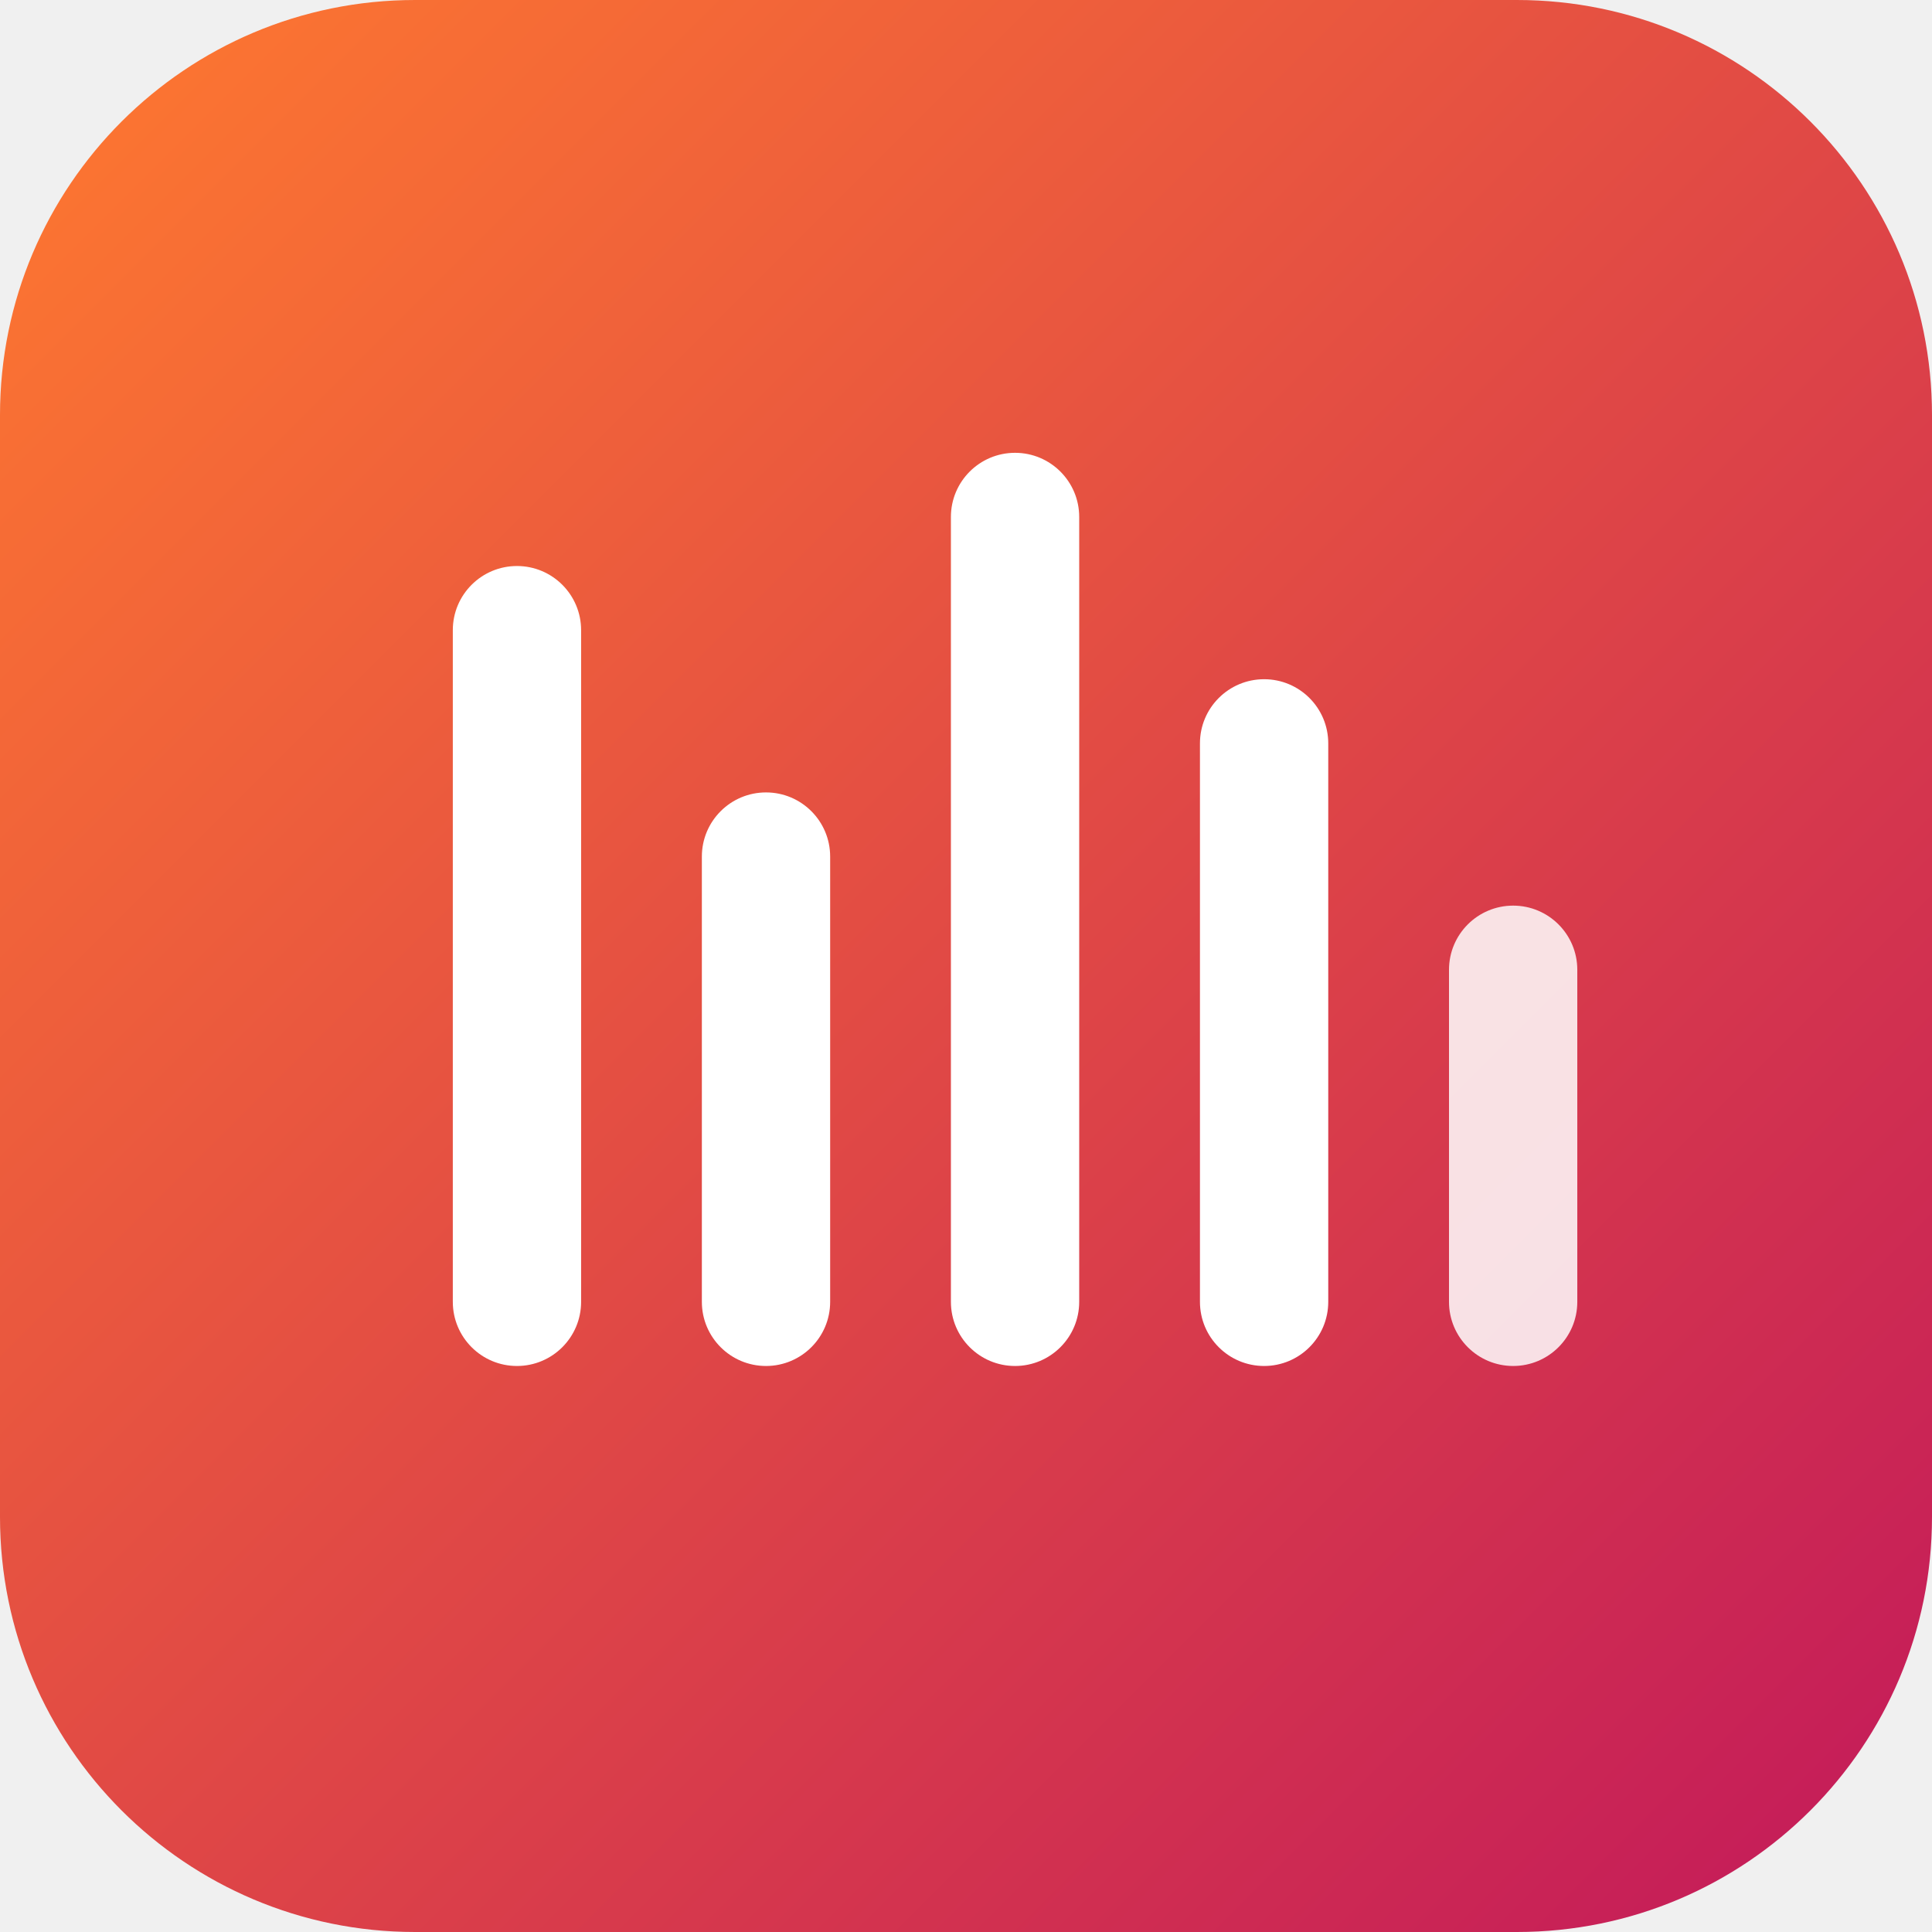
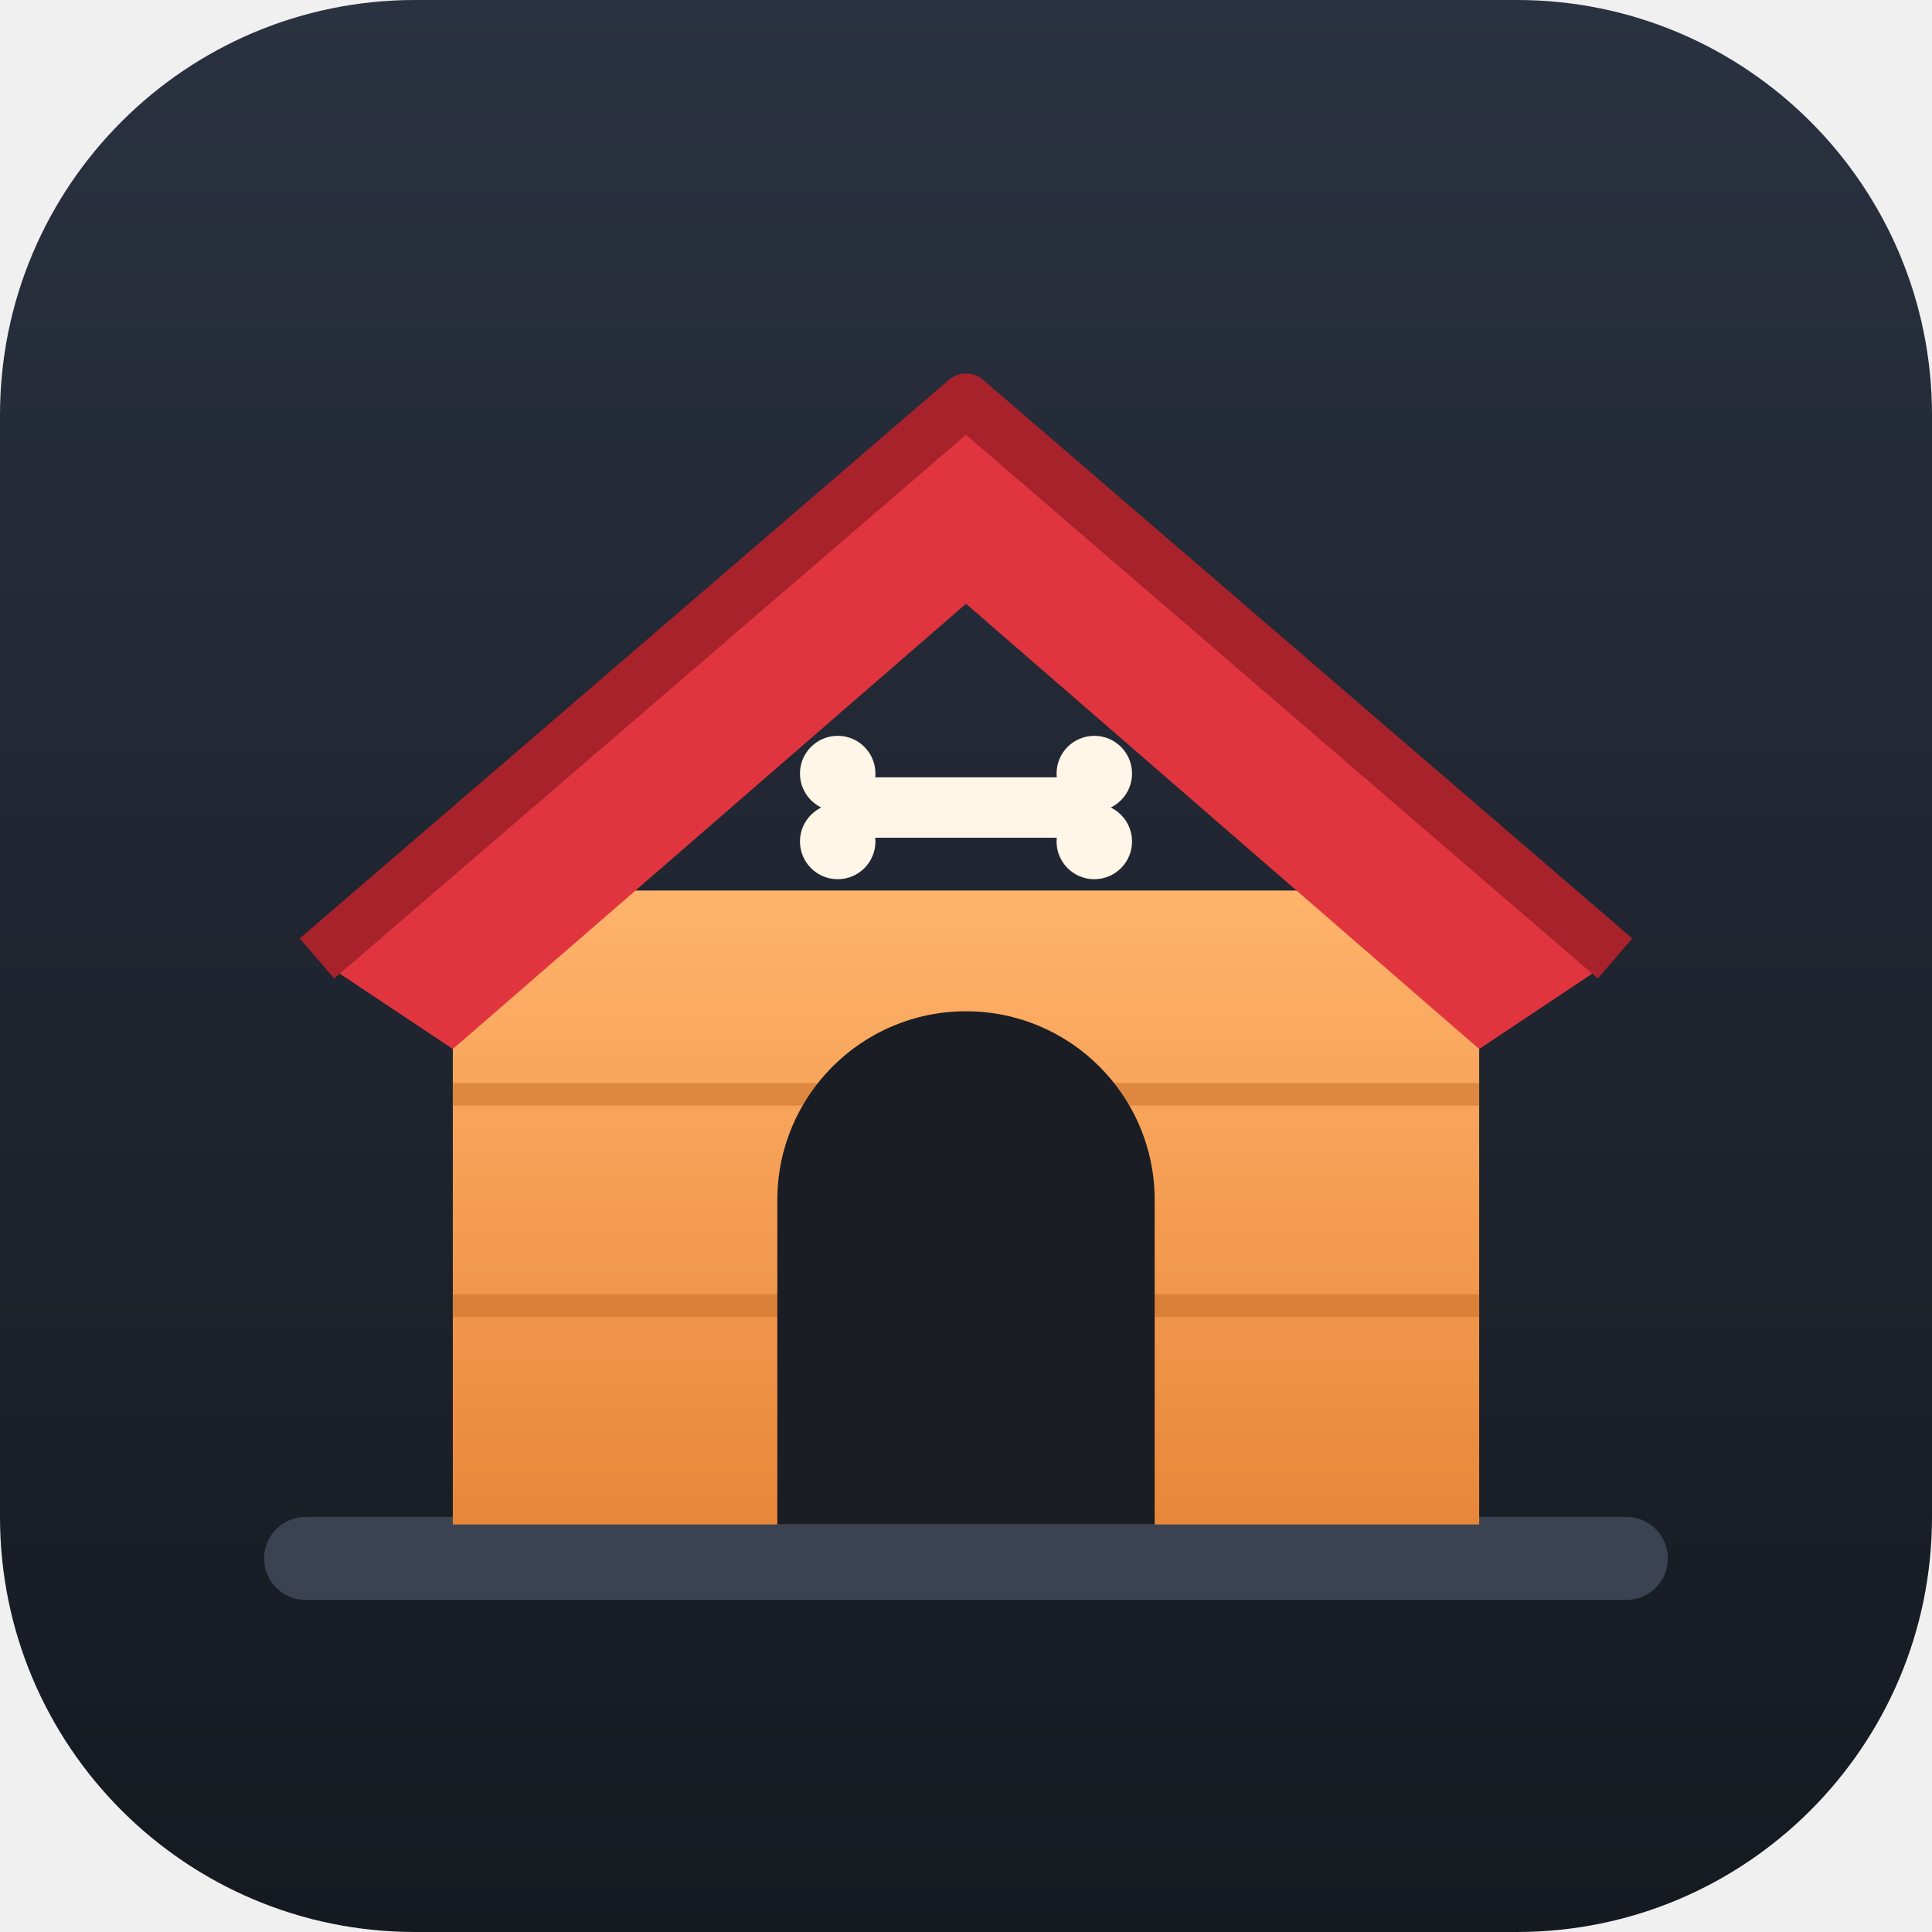
<svg xmlns="http://www.w3.org/2000/svg" viewBox="0 0 512 512">
  <defs>
-     <linearGradient id="g" x1="0" y1="0" x2="1" y2="1">
-       <stop offset="0" stop-color="#ff7a2f" />
-       <stop offset="1" stop-color="#c2185b" />
+     <linearGradient id="bg" x1="0" y1="0" x2="0" y2="1">
+       <stop offset="0" stop-color="#2a3140" />
+       <stop offset="1" stop-color="#151920" />
+     </linearGradient>
+     <linearGradient id="wall" x1="0" y1="0" x2="0" y2="1">
+       <stop offset="0" stop-color="#ffb36b" />
+       <stop offset="1" stop-color="#e8873a" />
    </linearGradient>
  </defs>
-   <rect width="512" height="512" rx="110" fill="url(#g)" />
-   <g fill="#fff">
-     <rect x="120" y="150" width="34" height="212" rx="17" />
-     <rect x="186" y="210" width="34" height="152" rx="17" />
-     <rect x="252" y="120" width="34" height="242" rx="17" />
-     <rect x="318" y="180" width="34" height="182" rx="17" />
-     <rect x="384" y="240" width="34" height="122" rx="17" opacity=".85" />
+   <rect width="512" height="512" rx="110" fill="url(#bg)" />
+   <rect x="70" y="402" width="372" height="22" rx="11" fill="#3b4352" />
+   <path d="M120 236 L392 236 L392 404 L120 404 Z" fill="url(#wall)" />
+   <g stroke="#c96f2a" stroke-width="6" opacity=".55">
+     <line x1="120" y1="290" x2="392" y2="290" />
+     <line x1="120" y1="346" x2="392" y2="346" />
+   </g>
+   <path d="M84 254 L256 106 L428 254 L392 278 L256 160 L120 278 Z" fill="#e0353f" />
+   <path d="M84 254 L256 106 L428 254" fill="none" stroke="#a8222b" stroke-width="14" stroke-linejoin="round" />
+   <path d="M206 404 L206 318 A50 50 0 0 1 306 318 L306 404 Z" fill="#1a1d24" />
+   <g transform="translate(256 214)">
+     <rect x="-34" y="-8" width="68" height="16" rx="8" fill="#fff6e8" />
+     <circle cx="-34" cy="-9" r="10" fill="#fff6e8" />
+     <circle cx="-34" cy="9" r="10" fill="#fff6e8" />
+     <circle cx="34" cy="-9" r="10" fill="#fff6e8" />
+     <circle cx="34" cy="9" r="10" fill="#fff6e8" />
  </g>
</svg>
